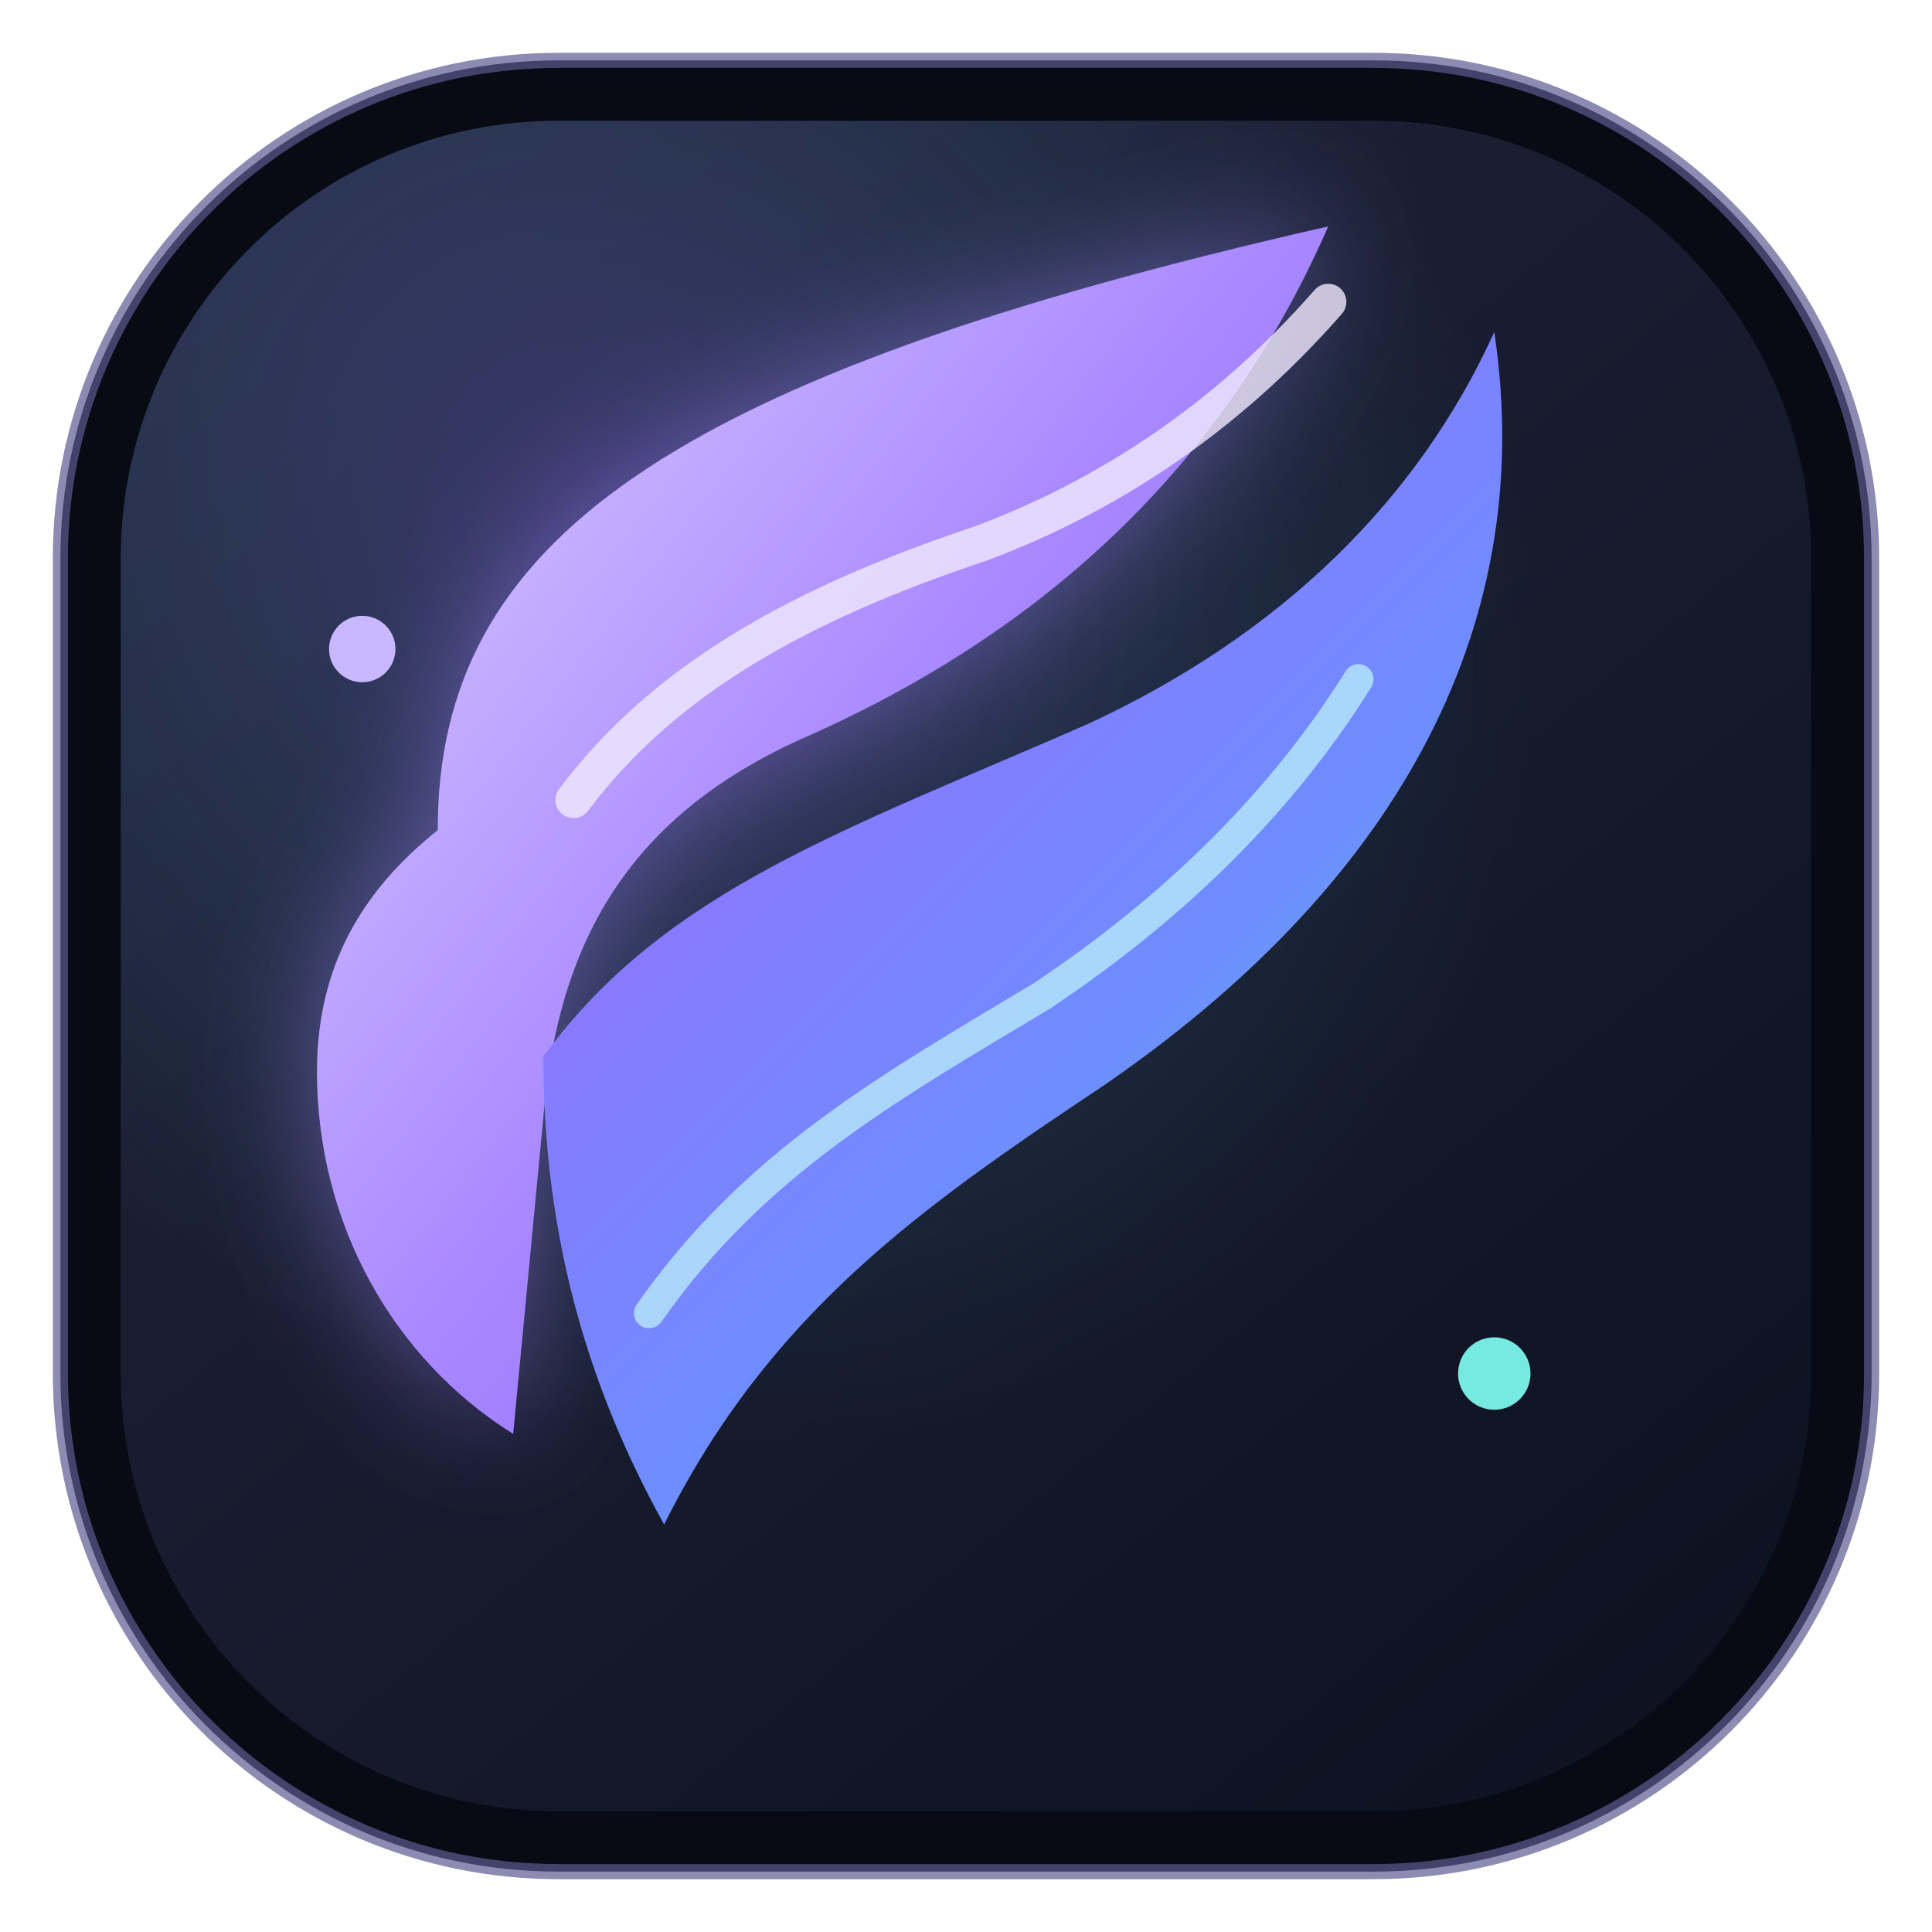
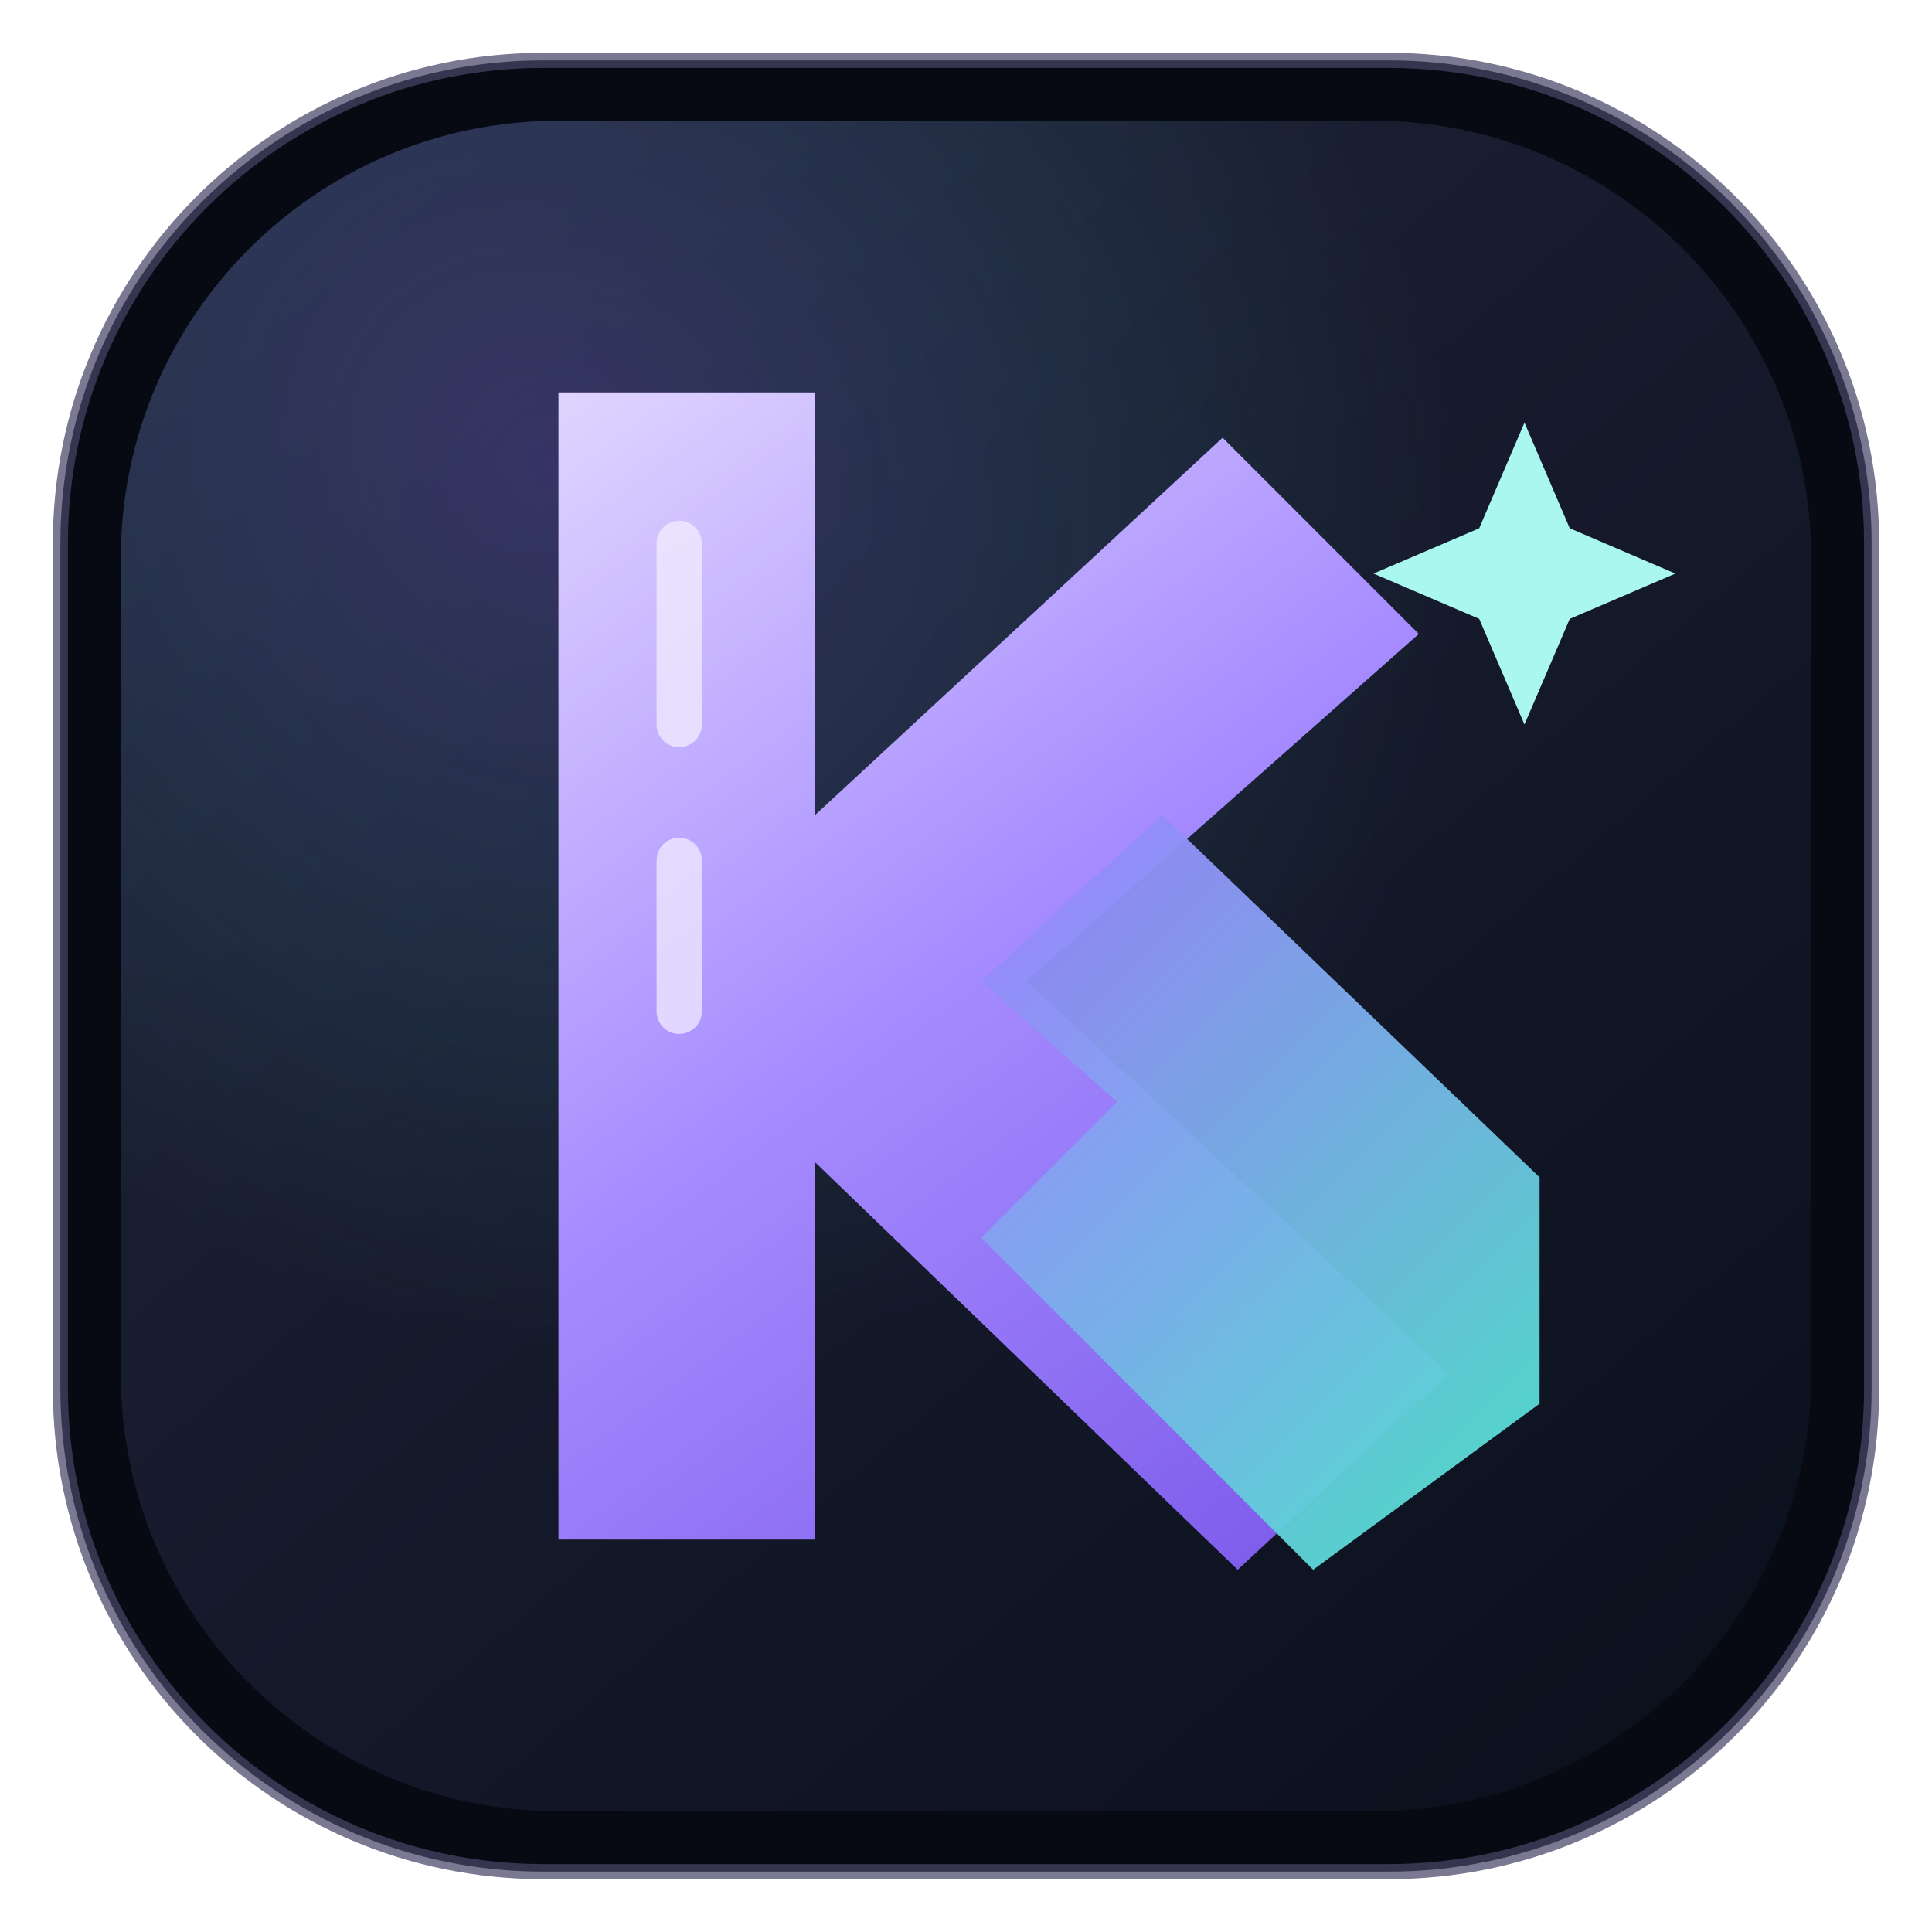
<svg xmlns="http://www.w3.org/2000/svg" viewBox="0 0 128 128" fill="none">
  <defs>
-     <linearGradient id="kemtiz-top" x1="26" y1="22" x2="98" y2="78" gradientUnits="userSpaceOnUse">
-       <stop stop-color="#D7C7FF" />
-       <stop offset=".46" stop-color="#A989FF" />
-       <stop offset="1" stop-color="#805DFF" />
+     <linearGradient id="tile" x1="17" y1="9" x2="111" y2="119" gradientUnits="userSpaceOnUse">
+       <stop stop-color="#20243A" />
+       <stop offset="1" stop-color="#0B101D" />
    </linearGradient>
-     <linearGradient id="kemtiz-flow" x1="33" y1="54" x2="87" y2="108" gradientUnits="userSpaceOnUse">
-       <stop stop-color="#9470FF" />
-       <stop offset=".52" stop-color="#6E8DFF" />
-       <stop offset="1" stop-color="#4AD7D0" />
+     <linearGradient id="mark" x1="38" y1="25" x2="96" y2="103" gradientUnits="userSpaceOnUse">
+       <stop stop-color="#E0D5FF" />
+       <stop offset=".48" stop-color="#A58BFF" />
+       <stop offset="1" stop-color="#7856E8" />
    </linearGradient>
-     <linearGradient id="kemtiz-glass" x1="18" y1="9" x2="110" y2="120" gradientUnits="userSpaceOnUse">
-       <stop stop-color="#22243D" />
-       <stop offset="1" stop-color="#0C1220" />
+     <linearGradient id="echo" x1="64" y1="57" x2="103" y2="96" gradientUnits="userSpaceOnUse">
+       <stop stop-color="#9C82FF" />
+       <stop offset="1" stop-color="#55DED1" />
    </linearGradient>
-     <radialGradient id="kemtiz-halo" cx="0" cy="0" r="1" gradientTransform="matrix(47 46 -39 40 41 35)" gradientUnits="userSpaceOnUse">
-       <stop stop-color="#8B72FF" stop-opacity=".27" />
-       <stop offset="1" stop-color="#4AD7D0" stop-opacity="0" />
+     <radialGradient id="glow" cx="0" cy="0" r="1" gradientTransform="matrix(48 40 -36 43 37 31)" gradientUnits="userSpaceOnUse">
+       <stop stop-color="#8A70FF" stop-opacity=".24" />
+       <stop offset="1" stop-color="#55DED1" stop-opacity="0" />
    </radialGradient>
-     <filter id="kemtiz-shadow" x="7" y="4" width="114" height="120" filterUnits="userSpaceOnUse">
-       <feGaussianBlur stdDeviation="4" result="blur" />
-       <feColorMatrix in="blur" type="matrix" values="0 0 0 0 .35 0 0 0 0 .23 0 0 0 0 .95 0 0 0 .5 0" result="glow" />
-       <feMerge>
-         <feMergeNode in="glow" />
-         <feMergeNode in="SourceGraphic" />
-       </feMerge>
-     </filter>
  </defs>
-   <rect x="4" y="4" width="120" height="120" rx="33" fill="#080B14" stroke="#5D5B91" stroke-opacity=".7" />
-   <rect x="8" y="8" width="112" height="112" rx="29" fill="url(#kemtiz-glass)" />
-   <rect x="8" y="8" width="112" height="112" rx="29" fill="url(#kemtiz-halo)" />
-   <path d="M29 55C29 36 44 25 88 15C81 31 69 42 53 49C42 54 37 62 36 74L34 95C26 90 21 81 21 71C21 64 24 59 29 55Z" fill="url(#kemtiz-top)" filter="url(#kemtiz-shadow)" />
-   <path d="M36 70C44 59 56 55 72 48C85 42 94 33 99 22C102 42 92 59 73 72C61 80 51 87 44 101C39 92 36 82 36 70Z" fill="url(#kemtiz-flow)" />
-   <path d="M38 53C44 45 53 40 65 36C73 33 81 28 88 20" stroke="#F1E9FF" stroke-opacity=".8" stroke-width="2.4" stroke-linecap="round" />
-   <path d="M43 87C50 77 59 72 69 66C78 60 85 53 90 45" stroke="#C7FFF9" stroke-opacity=".65" stroke-width="2" stroke-linecap="round" />
-   <circle cx="99" cy="91" r="2.4" fill="#76E9E1" />
-   <circle cx="24" cy="43" r="2.2" fill="#C9B8FF" />
+   <rect x="4" y="4" width="120" height="120" rx="32" fill="#070A12" stroke="#474667" stroke-opacity=".72" />
+   <rect x="8" y="8" width="112" height="112" rx="29" fill="url(#tile)" />
+   <rect x="8" y="8" width="112" height="112" rx="29" fill="url(#glow)" />
+   <path d="M37 26H54V54L81 29L94 42L68 65L96 91L82 104L54 77V102H37V26Z" fill="url(#mark)" />
+   <path d="M65 65L77 54L102 78V93L87 104L65 82L74 73L65 65Z" fill="url(#echo)" opacity=".96" />
+   <path d="M45 36V48M45 57V67" stroke="#F4EEFF" stroke-opacity=".72" stroke-width="3" stroke-linecap="round" />
+   <path d="M101 28L104 35L111 38L104 41L101 48L98 41L91 38L98 35L101 28Z" fill="#A9F7EE" />
</svg>
